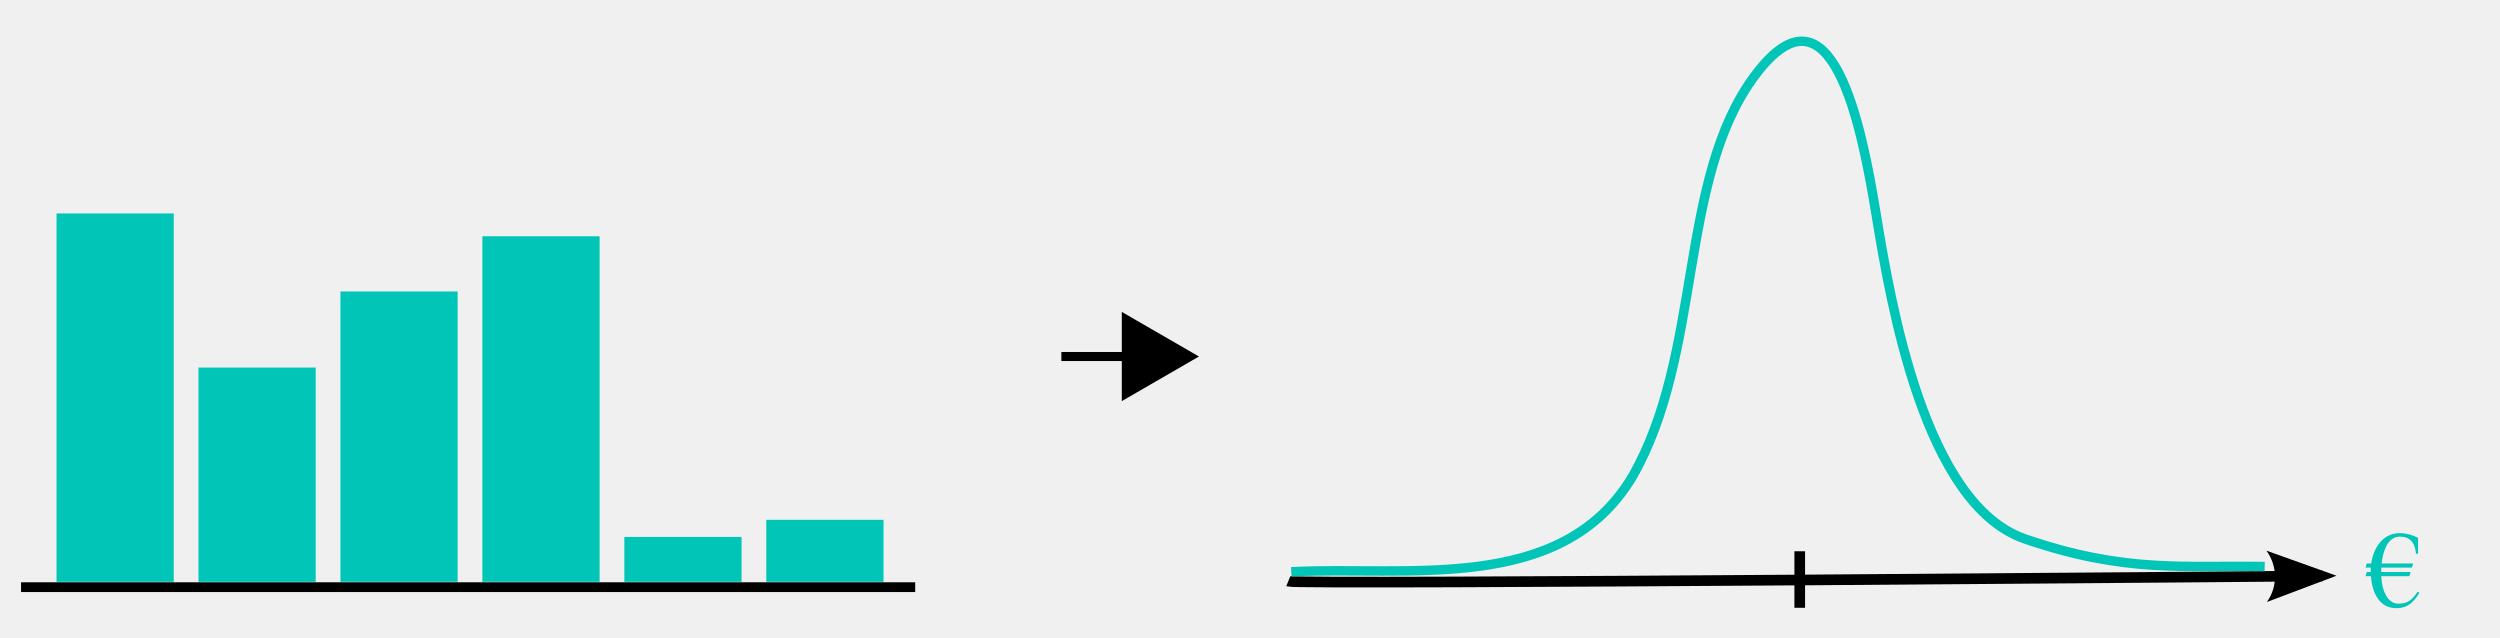
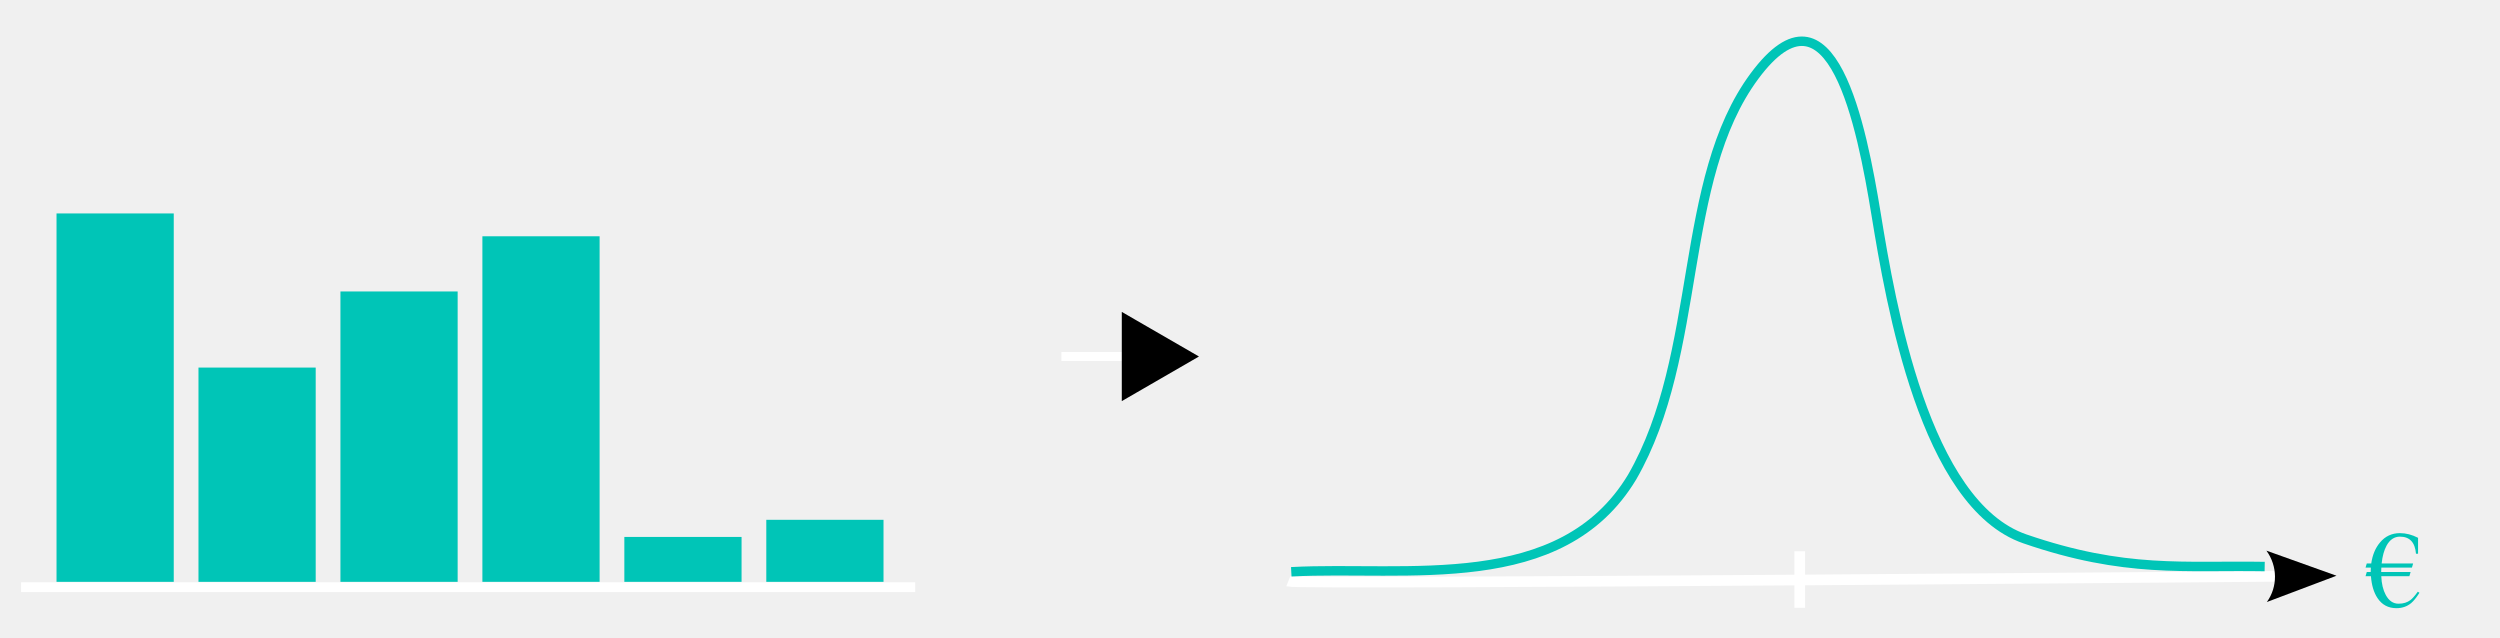
<svg xmlns="http://www.w3.org/2000/svg" width="469.216" height="119.703" id="svg2" version="1.1">
  <defs id="defs4">
    <marker orient="auto" refY="0" refX="0" id="TriangleOutL" style="overflow:visible">
      <path id="path3903" d="m 5.77,0 -8.65,5 0,-10 8.65,5 z" style="fill-rule:evenodd;stroke:#000000;stroke-width:1pt" transform="scale(0.8,0.8)" />
    </marker>
    <marker orient="auto" refY="0" refX="0" id="Arrow2Mend" style="overflow:visible">
      <path id="path3788" style="fill-rule:evenodd;stroke-width:0.625;stroke-linejoin:round" d="M 8.719,4.034 -2.207,0.016 8.719,-4.002 c -1.745,2.372 -1.735,5.617 -6e-7,8.035 z" transform="scale(-0.6,-0.6)" />
    </marker>
    <marker orient="auto" refY="0" refX="0" id="Arrow2Lend" style="overflow:visible">
      <path id="path3782" style="fill-rule:evenodd;stroke-width:0.625;stroke-linejoin:round" d="M 8.719,4.034 -2.207,0.016 8.719,-4.002 c -1.745,2.372 -1.735,5.617 -6e-7,8.035 z" transform="matrix(-1.1,0,0,-1.1,-1.1,0)" />
    </marker>
  </defs>
  <g id="layer1" transform="translate(-85.6764,-18.23025)">
-     <path style="fill:none;stroke:#000000;stroke-width:2;stroke-linecap:butt;stroke-linejoin:miter;stroke-miterlimit:4;stroke-opacity:1;stroke-dasharray:none;marker-end:url(#Arrow2Mend)" d="m 327.467,127.329 c 1.667,0.667 194.088,-1 194.088,-1" id="path2985" />
-     <path style="fill:none;stroke:#000000;stroke-width:1.835;stroke-linecap:butt;stroke-linejoin:miter;stroke-miterlimit:4;stroke-opacity:1;stroke-dasharray:none" d="m 89.625,128.434 167.822,0" id="path4387" />
+     <path style="fill:none;stroke:#ffffff;stroke-width:2;stroke-linecap:butt;stroke-linejoin:miter;stroke-miterlimit:4;stroke-opacity:1;stroke-dasharray:none;marker-end:url(#Arrow2Mend)" d="m 327.467,127.329 c 1.667,0.667 194.088,-1 194.088,-1" id="path2985" />
+     <path style="fill:none;stroke:#ffffff;stroke-width:1.835;stroke-linecap:butt;stroke-linejoin:miter;stroke-miterlimit:4;stroke-opacity:1;stroke-dasharray:none" d="m 89.625,128.434 167.822,0" id="path4387" />
    <rect style="fill:#00c5b7;fill-opacity:1;stroke:#00c5b7;stroke-width:2;stroke-miterlimit:4;stroke-opacity:1;stroke-dasharray:none;stroke-dashoffset:0" id="rect4389" width="20" height="67.143" x="97.286" y="59.291" ry="0" />
    <rect style="fill:#00c5b7;fill-opacity:1;stroke:#00c5b7;stroke-width:1.536;stroke-miterlimit:4;stroke-opacity:1;stroke-dasharray:none;stroke-dashoffset:0" id="rect4389-8" width="20.464" height="38.679" x="123.696" y="87.987" ry="0" />
    <rect style="fill:#00c5b7;fill-opacity:1;stroke:#00c5b7;stroke-width:1.782;stroke-miterlimit:4;stroke-opacity:1;stroke-dasharray:none;stroke-dashoffset:0" id="rect4389-8-1" width="20.218" height="52.718" x="150.462" y="73.825" ry="0" />
    <rect style="fill:#00c5b7;fill-opacity:1;stroke:#00c5b7;stroke-width:1.939;stroke-miterlimit:4;stroke-opacity:1;stroke-dasharray:none;stroke-dashoffset:0" id="rect4389-8-1-1" width="20.061" height="62.918" x="177.184" y="63.546" ry="0" />
    <rect style="fill:#00c5b7;fill-opacity:1;stroke:#00c5b7;stroke-width:0.7;stroke-miterlimit:4;stroke-opacity:1;stroke-dasharray:none;stroke-dashoffset:0" id="rect4389-8-1-1-1" width="21.3" height="7.728" x="203.207" y="119.355" ry="0" />
    <rect style="fill:#00c5b7;fill-opacity:1;stroke:#00c5b7;stroke-width:0.826;stroke-miterlimit:4;stroke-opacity:1;stroke-dasharray:none;stroke-dashoffset:0" id="rect4389-8-1-1-1-0" width="21.174" height="10.817" x="229.913" y="116.204" ry="0" />
    <path style="fill:none;stroke:#00c5b7;stroke-width:1.774px;stroke-linecap:butt;stroke-linejoin:miter;stroke-opacity:1" d="m 328.03,125.547 c 21.66,-1.151 50.64,4.361 63.972,-17.77 13.365,-23.174 8.491,-55.752 22.98,-75.28 14.489,-19.528 20.109,9.403 22.83,26.03 2.721,16.627 9.079,54.358 27.912,60.844 18.834,6.486 29.987,4.928 45.002,5.193" id="path4481" />
    <g transform="matrix(2.561145,0,0,2.561145,205.186,-285.5682)" style="font-size:8px;font-style:normal;font-variant:normal;font-weight:normal;font-stretch:normal;text-align:start;line-height:125%;letter-spacing:0px;word-spacing:0px;writing-mode:lr-tb;text-anchor:start;fill:#000000;fill-opacity:1;stroke:none;font-family:Times New Roman;-inkscape-font-specification:'Times New Roman,'" id="flowRoot4483">
      <path d="m 130.09,160.214 -2.242,0 c -0.008,0.109 -0.012,0.217 -0.012,0.324 l 2.156,0 -0.09,0.305 -2.059,0 c 0.021,0.549 0.13,1.008 0.328,1.375 0.232,0.427 0.544,0.641 0.938,0.641 0.349,0 0.641,-0.09 0.875,-0.27 0.141,-0.107 0.319,-0.31 0.535,-0.609 l 0.121,0.078 c -0.224,0.354 -0.427,0.607 -0.609,0.758 -0.299,0.247 -0.659,0.371 -1.078,0.371 -0.599,0 -1.062,-0.249 -1.391,-0.746 -0.268,-0.406 -0.427,-0.939 -0.477,-1.598 l -0.395,0 0.09,-0.305 0.289,0 0,-0.062 c 0,-0.078 0.003,-0.165 0.008,-0.262 l -0.387,0 0.09,-0.305 0.328,0 c 0.088,-0.617 0.299,-1.126 0.633,-1.527 0.383,-0.464 0.872,-0.695 1.469,-0.695 0.445,0 0.888,0.115 1.328,0.344 l 0,1.168 -0.152,0 c -0.068,-0.836 -0.46,-1.254 -1.176,-1.254 -0.411,1e-5 -0.737,0.217 -0.977,0.652 -0.185,0.339 -0.306,0.776 -0.363,1.312 l 2.309,0 -0.09,0.305" style="fill:#00c5b7;fill-opacity:1" id="path3007" />
    </g>
-     <path style="fill:none;stroke:#000000;stroke-width:1.7;stroke-linecap:butt;stroke-linejoin:miter;stroke-miterlimit:4;stroke-opacity:1;stroke-dasharray:none;marker-end:url(#TriangleOutL)" d="m 284.883,85.141 16.162,0" id="path8123" />
-     <path style="fill:none;stroke:#000000;stroke-width:2;stroke-linecap:butt;stroke-linejoin:miter;stroke-miterlimit:4;stroke-opacity:1;stroke-dasharray:none" d="m 423.462,121.701 c 0,10.607 0,10.607 0,10.607" id="path8465" />
+     <path style="fill:none;stroke:#ffffff;stroke-width:1.7;stroke-linecap:butt;stroke-linejoin:miter;stroke-miterlimit:4;stroke-opacity:1;stroke-dasharray:none;marker-end:url(#TriangleOutL)" d="m 284.883,85.141 16.162,0" id="path8123" />
+     <path style="fill:none;stroke:#ffffff;stroke-width:2;stroke-linecap:butt;stroke-linejoin:miter;stroke-miterlimit:4;stroke-opacity:1;stroke-dasharray:none" d="m 423.462,121.701 c 0,10.607 0,10.607 0,10.607" id="path8465" />
  </g>
</svg>
